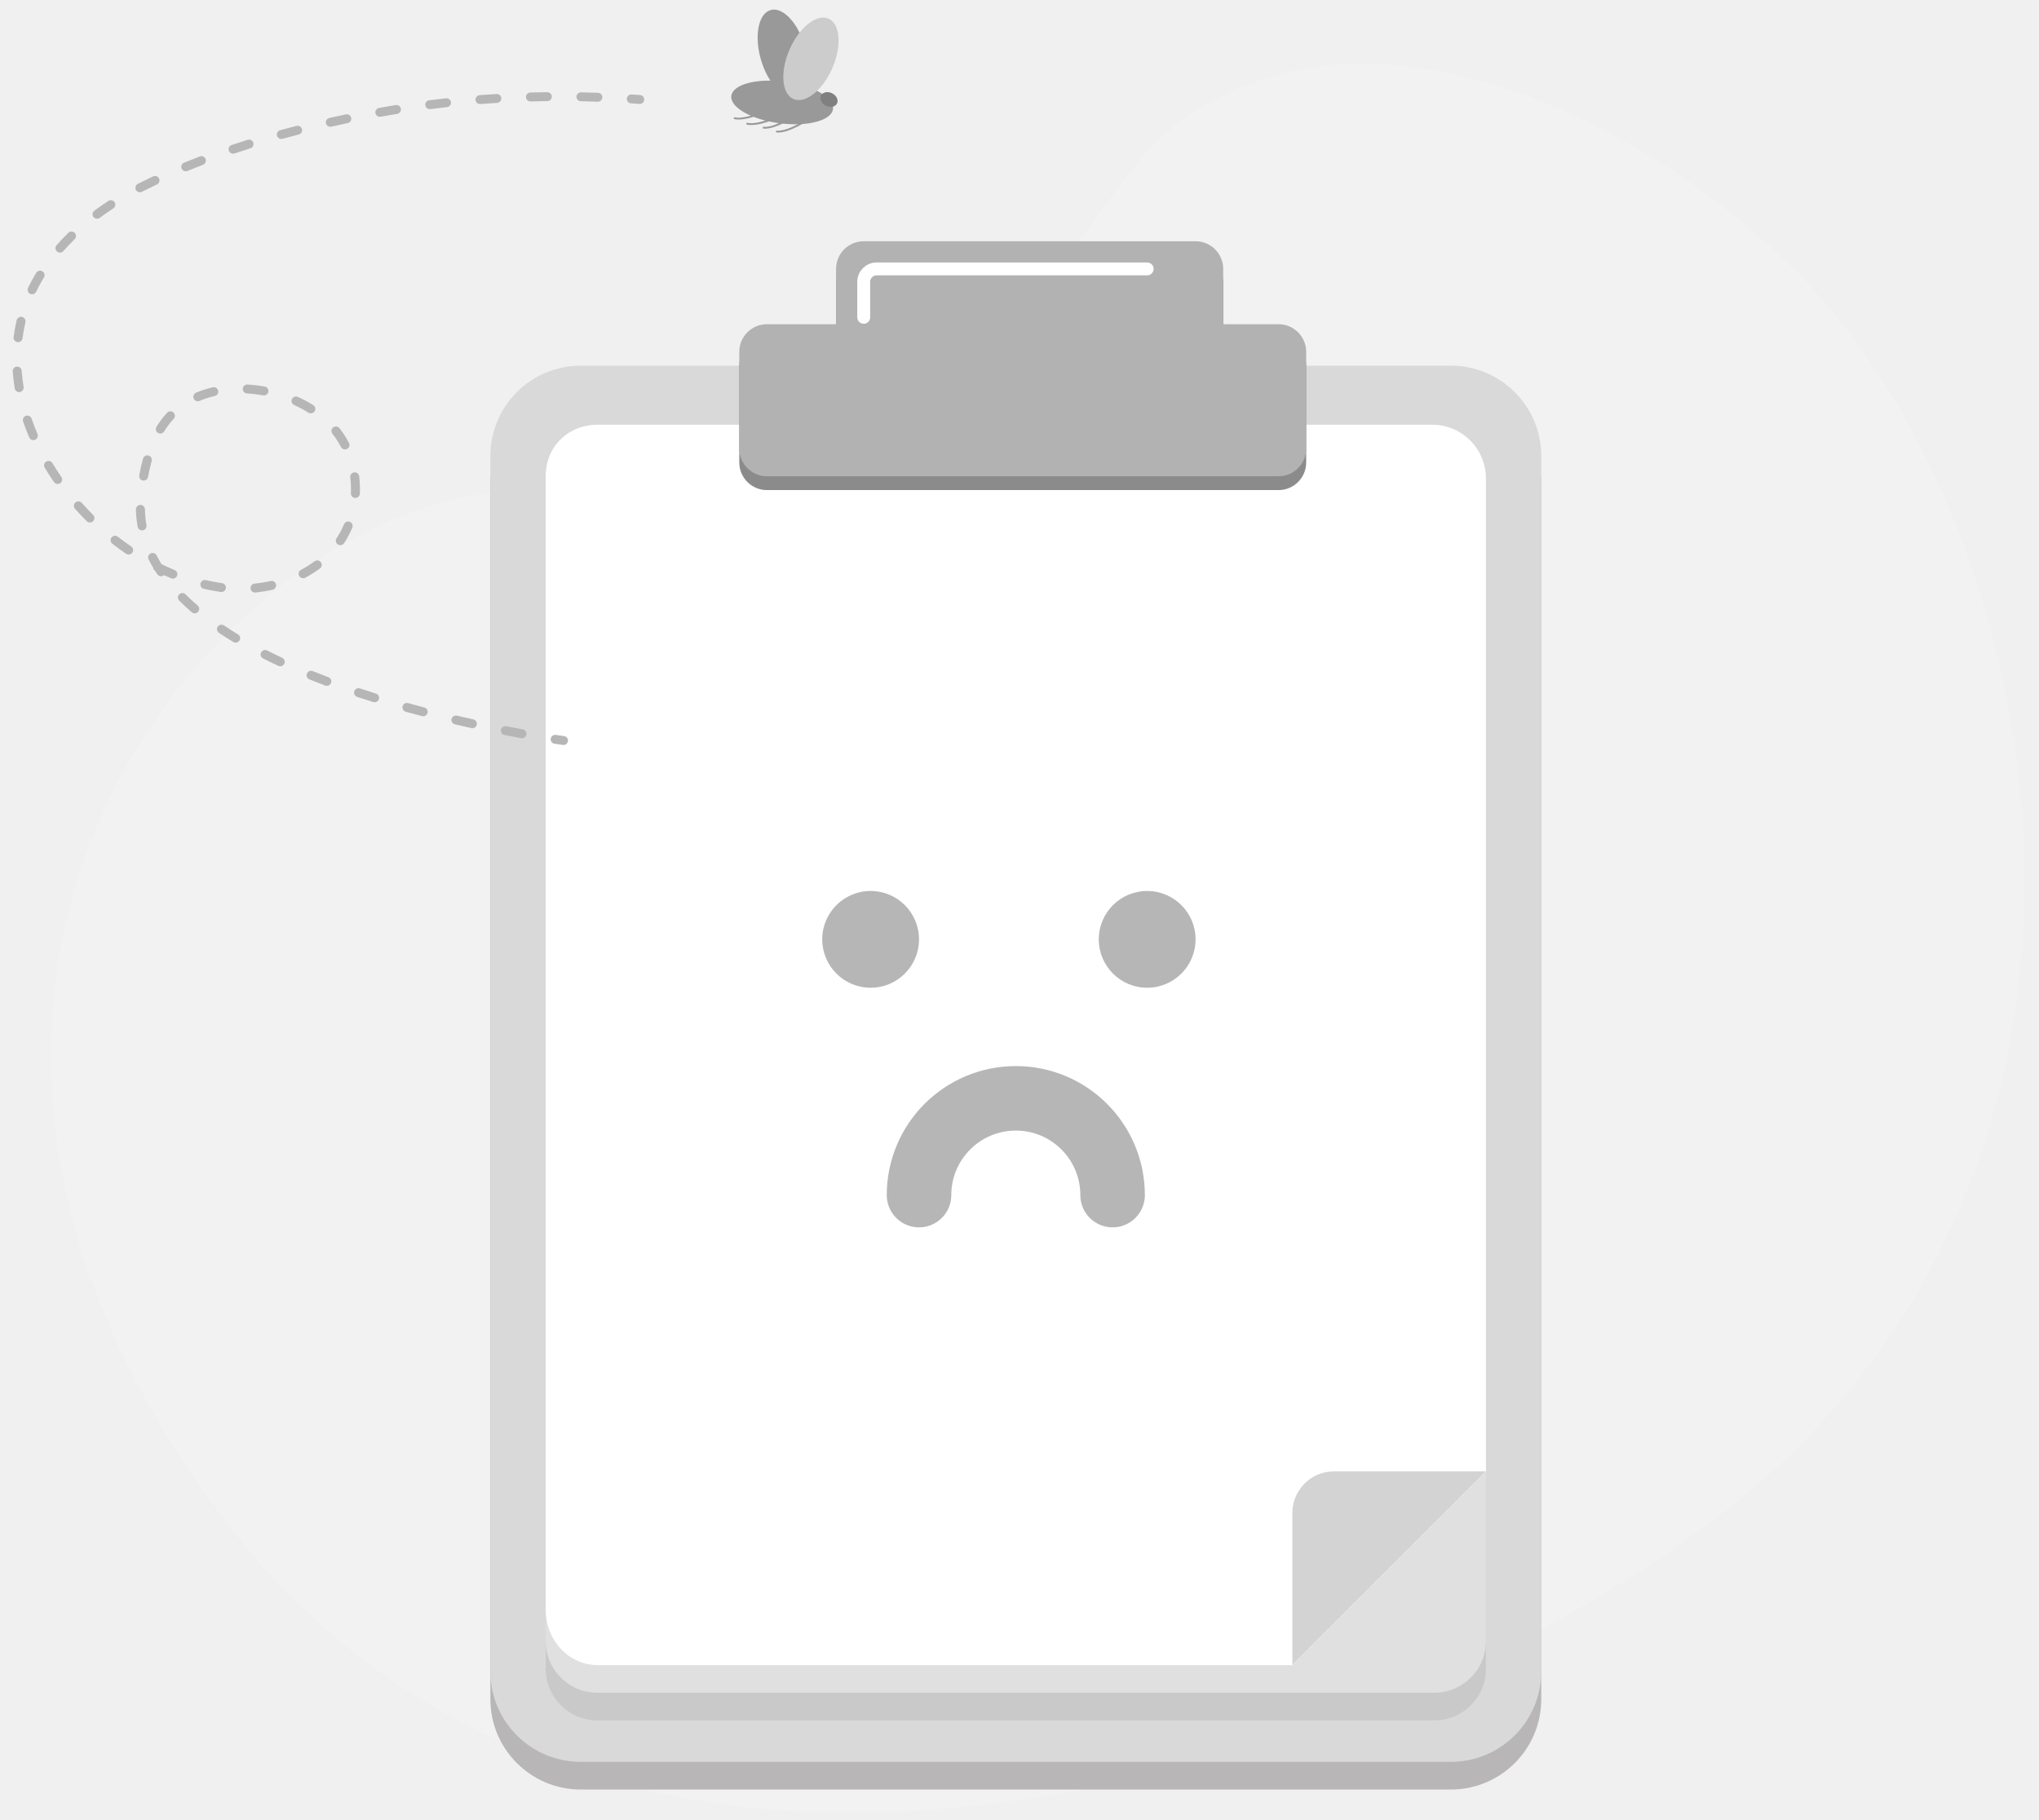
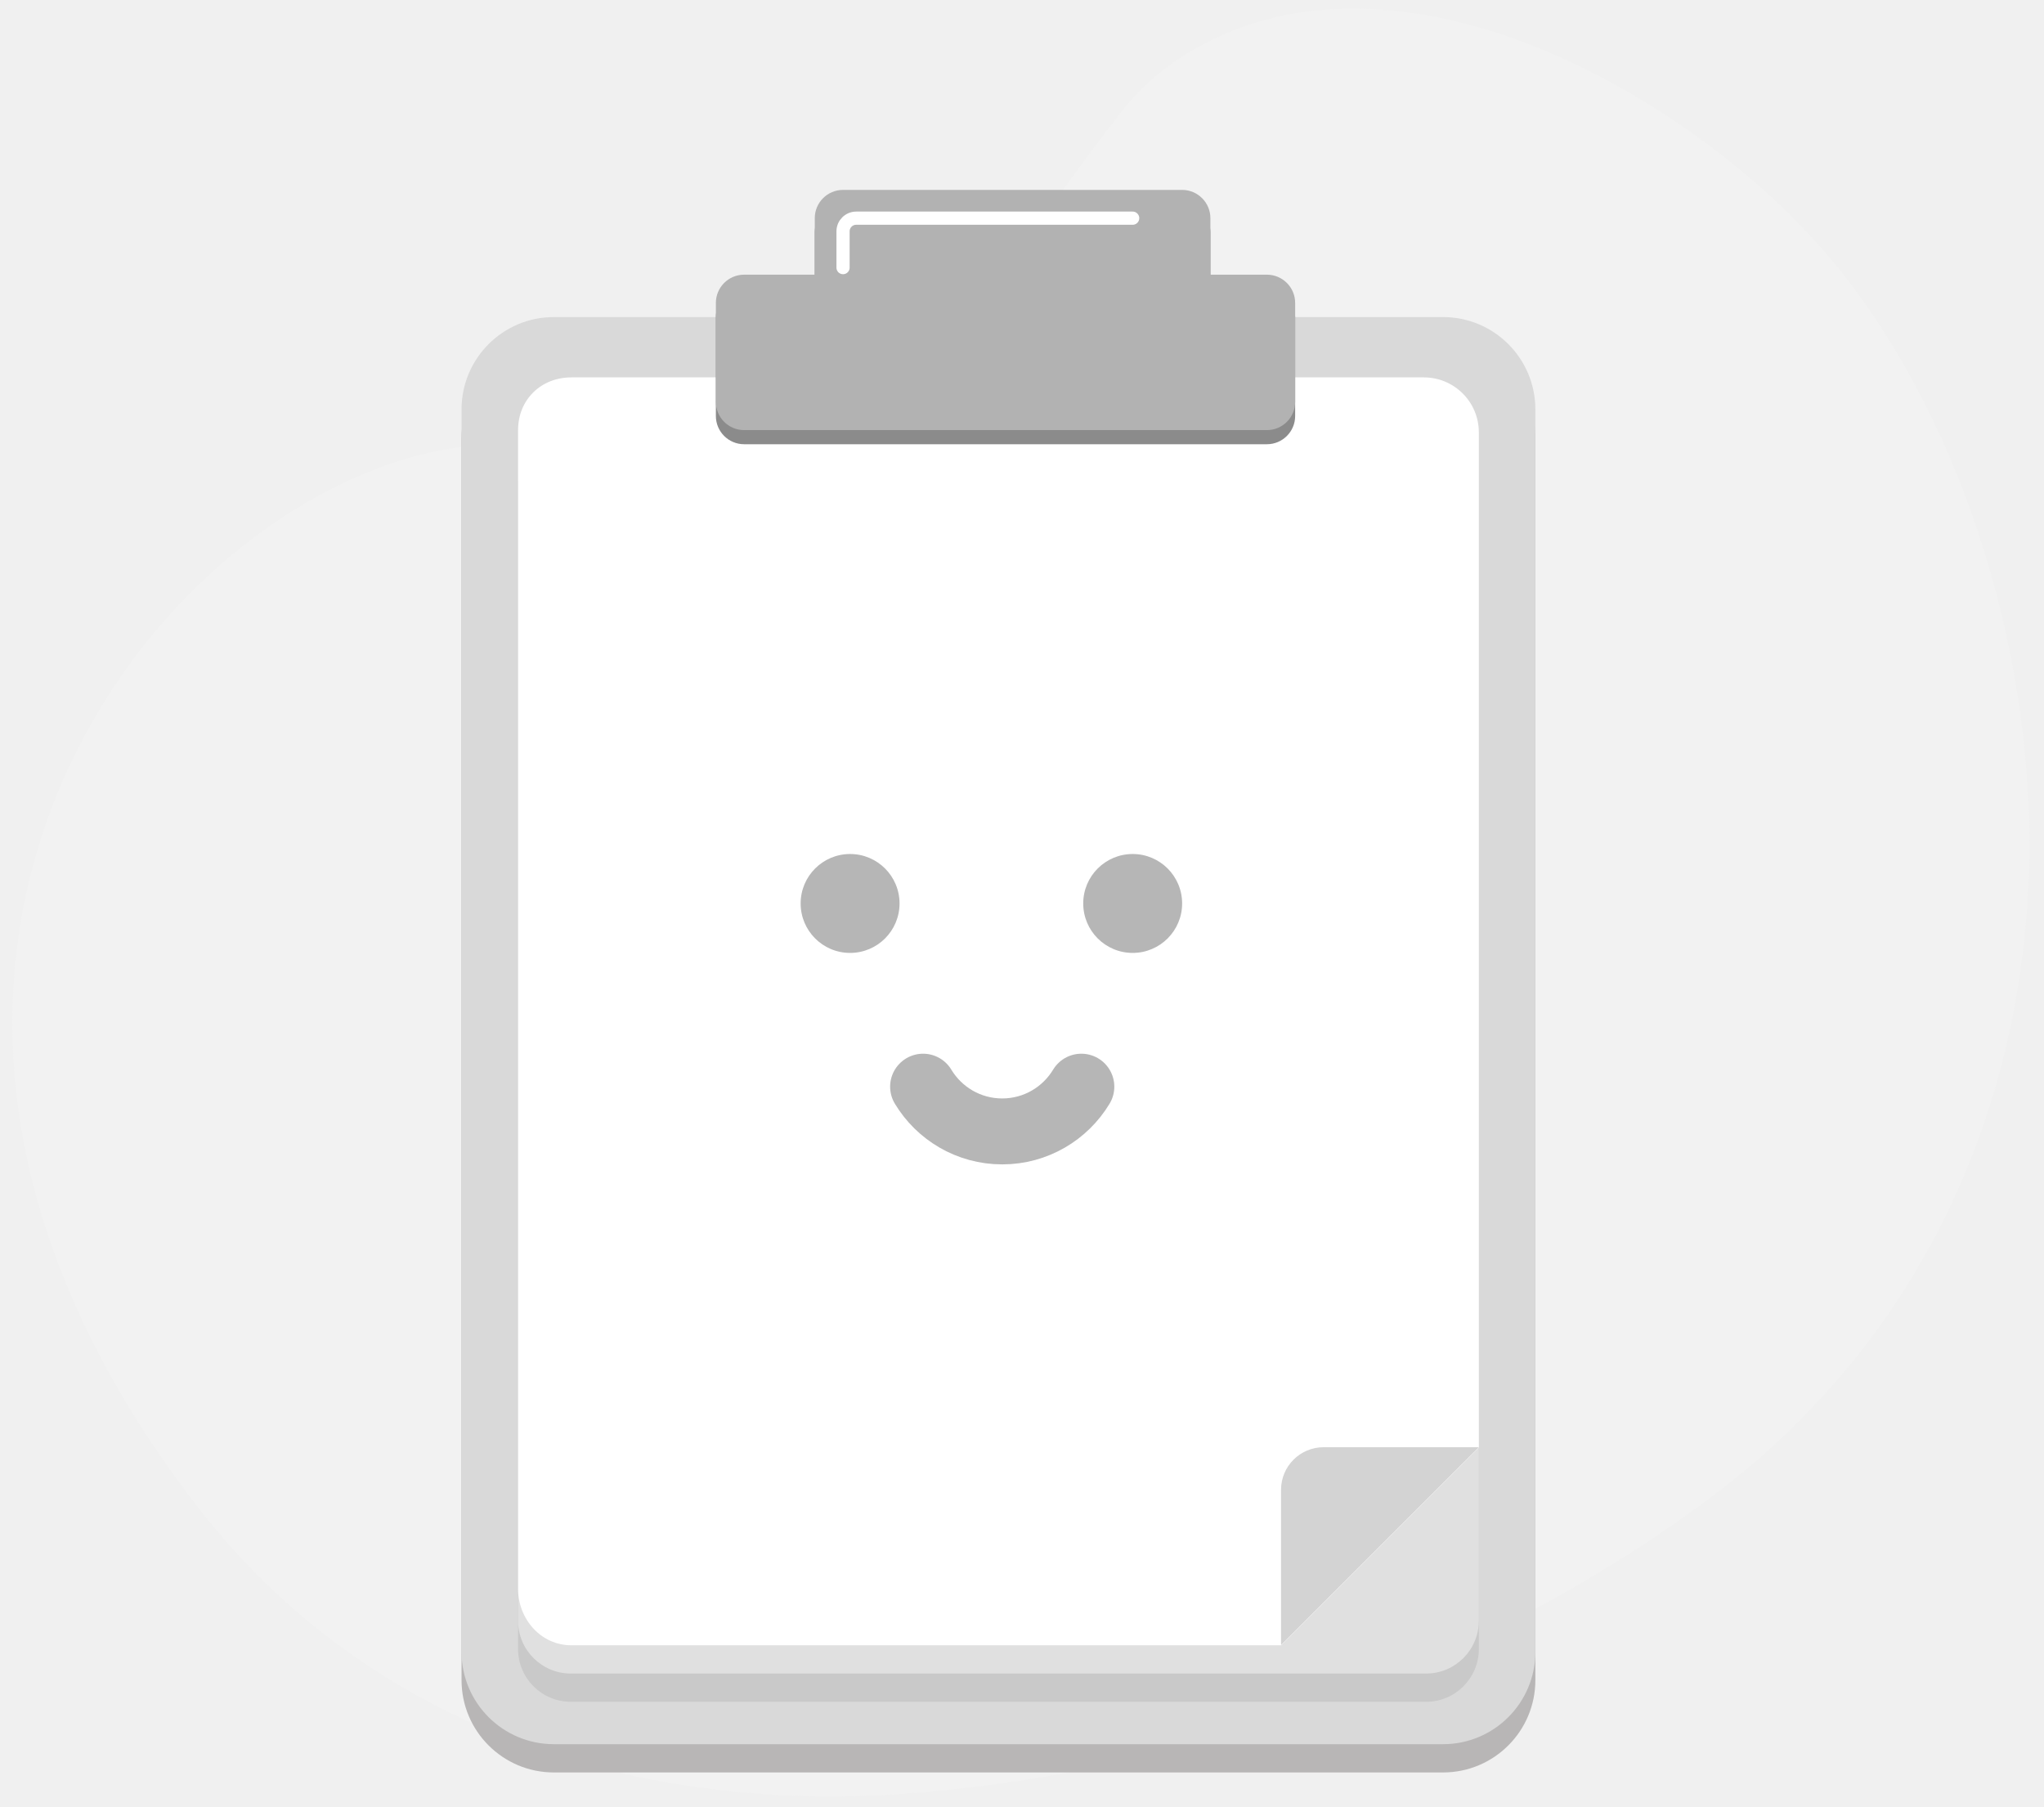
- <svg xmlns="http://www.w3.org/2000/svg" width="158" height="141" viewBox="0 0 158 141" fill="none">
-   <path d="M132.009 14.889C120.148 6.222 103.894 0.773 91.962 9.055C90.428 10.12 89.074 11.426 87.93 12.898C75.144 29.356 74.192 38.057 41.026 37.987C17.85 37.938 -15.284 75.709 18.079 118.681C31.002 135.327 51.122 141.791 71.668 140.301C93.086 138.748 115.829 130.577 133.022 117.623C154.488 101.449 161.1 74.672 154.352 49.2C152.269 41.341 148.967 33.725 144.252 27.077C143.737 26.351 143.203 25.637 142.651 24.938C139.931 21.497 136.252 17.988 132.011 14.889L132.009 14.889Z" fill="#F2F2F2" />
-   <path d="M38 37.485C38 33.619 41.134 30.485 45 30.485H112.429C116.295 30.485 119.429 33.619 119.429 37.485V131.7C119.429 135.566 116.295 138.7 112.429 138.7H45C41.134 138.7 38 135.566 38 131.7V37.485Z" fill="#B8B6B6" />
-   <path d="M38 35.342C38 31.476 41.134 28.342 45 28.342H112.429C116.295 28.342 119.429 31.476 119.429 35.342V129.556C119.429 133.422 116.295 136.556 112.429 136.556H45C41.134 136.556 38 133.422 38 129.556V35.342Z" fill="#D9D9D9" />
-   <rect x="42.286" y="36.913" width="72.857" height="96.429" rx="4" fill="#C9C9C9" />
-   <rect x="42.286" y="34.77" width="72.857" height="96.429" rx="4" fill="#E0E0E0" />
-   <path d="M46.325 129.057C44.021 129.057 42.286 127.074 42.286 124.771L42.286 36.914C42.286 34.61 44.021 32.917 46.325 32.917L110.975 32.917C113.278 32.917 115.143 34.782 115.143 37.085L115.143 114.057L100.143 129.057L46.325 129.057Z" fill="white" />
-   <circle cx="67.464" cy="72.807" r="3.75" fill="#B6B6B6" />
-   <circle cx="88.893" cy="72.807" r="3.75" fill="#B6B6B6" />
-   <path d="M86.214 92.628C86.214 88.486 82.856 85.128 78.714 85.128C74.572 85.128 71.214 88.486 71.214 92.628" stroke="#B6B6B6" stroke-width="5" stroke-linecap="round" />
-   <path d="M103.376 114.038L115.143 114.038L100.143 129.038L100.143 117.271C100.143 115.484 101.589 114.038 103.376 114.038Z" fill="#D3D3D3" />
-   <path d="M66.928 19.77C65.745 19.77 64.786 20.73 64.786 21.913V26.199H59.428C58.245 26.199 57.286 27.159 57.286 28.342V35.842C57.286 37.025 58.245 37.985 59.428 37.985H99.071C100.255 37.985 101.214 37.025 101.214 35.842V28.342C101.214 27.159 100.255 26.199 99.071 26.199H94.786V21.913C94.786 20.73 93.826 19.77 92.643 19.77H66.928Z" fill="#8B8B8B" />
-   <path d="M66.928 18.699C65.745 18.699 64.786 19.659 64.786 20.842V25.128H59.428C58.245 25.128 57.286 26.087 57.286 27.271V34.771C57.286 35.954 58.245 36.913 59.428 36.913H99.071C100.255 36.913 101.214 35.954 101.214 34.771V27.271C101.214 26.087 100.255 25.128 99.071 25.128H94.786V20.842C94.786 19.659 93.826 18.699 92.643 18.699H66.928Z" fill="#B2B2B2" />
-   <path d="M88.893 20.842H67.929C67.376 20.842 66.929 21.29 66.929 21.842V24.592" stroke="white" stroke-linecap="round" />
-   <path d="M61.604 7.431C62.549 7.167 62.894 5.464 62.374 3.627C61.854 1.789 60.666 0.513 59.721 0.777C58.776 1.04 58.431 2.743 58.951 4.581C59.471 6.418 60.659 7.694 61.604 7.431Z" fill="#999999" />
-   <path d="M64.547 8.457C64.665 7.567 62.998 6.615 60.823 6.33C58.647 6.045 56.788 6.535 56.67 7.425C56.551 8.314 58.219 9.266 60.394 9.551C62.57 9.836 64.429 9.346 64.547 8.457Z" fill="#999999" />
-   <path d="M64.502 5.269C65.248 3.547 65.108 1.834 64.189 1.442C63.271 1.051 61.922 2.129 61.177 3.851C60.431 5.573 60.572 7.286 61.49 7.678C62.408 8.069 63.757 6.991 64.502 5.269Z" fill="#CCCCCC" />
-   <path d="M64.806 8.1C64.616 8.334 64.208 8.349 63.894 8.136C63.581 7.922 63.48 7.559 63.67 7.325C63.86 7.092 64.268 7.077 64.582 7.29C64.895 7.504 64.996 7.867 64.806 8.1Z" fill="#808080" />
-   <path d="M59.129 9.955C59.108 9.941 59.095 9.918 59.097 9.893C59.099 9.854 59.136 9.826 59.179 9.831C60.193 9.925 62.195 8.478 62.35 8.341C62.38 8.315 62.43 8.316 62.46 8.344C62.49 8.372 62.49 8.417 62.46 8.443C62.441 8.459 60.336 10.077 59.17 9.969C59.155 9.967 59.141 9.962 59.129 9.954V9.955Z" fill="#999999" />
-   <path d="M56.882 9.218C56.858 9.201 56.845 9.173 56.852 9.145C56.86 9.108 56.901 9.085 56.943 9.095C57.938 9.32 60.165 8.163 60.342 8.049C60.376 8.026 60.425 8.035 60.45 8.067C60.476 8.099 60.469 8.142 60.436 8.164C60.414 8.178 58.056 9.49 56.911 9.23C56.901 9.228 56.891 9.224 56.882 9.218Z" fill="#999999" />
-   <path d="M60.153 10.253C60.132 10.239 60.119 10.216 60.121 10.191C60.123 10.152 60.16 10.124 60.203 10.128C61.217 10.223 63.219 8.776 63.374 8.639C63.404 8.613 63.454 8.614 63.483 8.642C63.514 8.67 63.514 8.714 63.484 8.741C63.465 8.757 61.36 10.375 60.194 10.267C60.179 10.265 60.165 10.26 60.153 10.252V10.253Z" fill="#999999" />
-   <path d="M57.855 9.646C57.831 9.629 57.818 9.601 57.825 9.573C57.833 9.535 57.874 9.513 57.916 9.522C58.911 9.748 61.138 8.591 61.315 8.476C61.349 8.454 61.398 8.462 61.423 8.494C61.449 8.526 61.442 8.57 61.408 8.591C61.387 8.605 59.029 9.917 57.884 9.658C57.873 9.655 57.863 9.651 57.855 9.646Z" fill="#999999" />
-   <path d="M43.665 57.741C43.65 57.741 43.634 57.74 43.618 57.738C43.609 57.736 43.383 57.707 42.966 57.644C42.776 57.616 42.645 57.44 42.675 57.251C42.704 57.062 42.881 56.933 43.071 56.961C43.48 57.023 43.708 57.053 43.71 57.053C43.901 57.078 44.035 57.252 44.01 57.441C43.987 57.615 43.837 57.74 43.666 57.74L43.665 57.741Z" fill="#B6B6B6" />
-   <path d="M40.446 57.217C40.425 57.217 40.404 57.215 40.383 57.211C39.958 57.134 39.524 57.052 39.093 56.967C38.905 56.93 38.782 56.749 38.819 56.561C38.857 56.374 39.039 56.252 39.228 56.289C39.656 56.373 40.087 56.454 40.509 56.532C40.698 56.566 40.824 56.746 40.789 56.934C40.758 57.101 40.612 57.218 40.447 57.218L40.446 57.217ZM36.602 56.441C36.578 56.441 36.552 56.438 36.526 56.432C36.099 56.338 35.669 56.239 35.248 56.141C35.061 56.096 34.945 55.91 34.99 55.725C35.034 55.539 35.222 55.424 35.409 55.468C35.827 55.567 36.255 55.664 36.679 55.758C36.867 55.8 36.984 55.984 36.943 56.171C36.906 56.332 36.763 56.441 36.603 56.441L36.602 56.441ZM32.793 55.518C32.764 55.518 32.734 55.514 32.704 55.506C32.279 55.395 31.853 55.279 31.438 55.163C31.253 55.111 31.145 54.92 31.197 54.736C31.25 54.552 31.442 54.446 31.627 54.497C32.038 54.612 32.461 54.727 32.883 54.838C33.068 54.888 33.179 55.077 33.13 55.261C33.088 55.415 32.947 55.518 32.793 55.518ZM29.028 54.434C28.994 54.434 28.958 54.429 28.923 54.418C28.503 54.285 28.083 54.15 27.675 54.013C27.493 53.953 27.394 53.757 27.455 53.575C27.517 53.395 27.715 53.297 27.897 53.358C28.301 53.492 28.716 53.627 29.134 53.758C29.316 53.815 29.418 54.009 29.36 54.192C29.313 54.339 29.177 54.433 29.028 54.433V54.434ZM25.325 53.158C25.284 53.158 25.243 53.151 25.201 53.135C24.786 52.978 24.373 52.816 23.976 52.656C23.798 52.584 23.713 52.383 23.785 52.206C23.858 52.029 24.06 51.945 24.238 52.016C24.631 52.175 25.038 52.334 25.449 52.489C25.628 52.557 25.719 52.757 25.65 52.935C25.597 53.074 25.464 53.158 25.325 53.158H25.325ZM21.715 51.641C21.665 51.641 21.615 51.631 21.567 51.609C21.164 51.42 20.766 51.227 20.385 51.033C20.213 50.946 20.145 50.739 20.233 50.568C20.321 50.398 20.53 50.331 20.702 50.418C21.077 50.608 21.468 50.798 21.865 50.984C22.039 51.066 22.113 51.272 22.031 51.444C21.972 51.569 21.847 51.642 21.716 51.642L21.715 51.641ZM18.261 49.809C18.199 49.809 18.137 49.793 18.08 49.758C17.697 49.526 17.322 49.288 16.968 49.049C16.809 48.942 16.767 48.727 16.875 48.569C16.983 48.412 17.2 48.37 17.359 48.477C17.704 48.71 18.069 48.942 18.443 49.169C18.607 49.269 18.659 49.481 18.559 49.644C18.494 49.751 18.379 49.809 18.262 49.809H18.261ZM15.088 47.539C15.007 47.539 14.926 47.511 14.86 47.455C14.517 47.16 14.19 46.856 13.888 46.554C13.752 46.419 13.753 46.2 13.889 46.065C14.026 45.93 14.246 45.931 14.382 46.067C14.672 46.357 14.986 46.648 15.316 46.932C15.462 47.057 15.478 47.275 15.352 47.419C15.283 47.498 15.187 47.538 15.089 47.538L15.088 47.539ZM19.76 45.925C19.583 45.925 19.433 45.793 19.414 45.616C19.394 45.426 19.533 45.256 19.724 45.236C20.144 45.193 20.563 45.124 20.969 45.032C21.156 44.99 21.343 45.105 21.386 45.291C21.429 45.477 21.312 45.663 21.125 45.705C20.691 45.804 20.244 45.877 19.797 45.923C19.785 45.925 19.773 45.925 19.761 45.925L19.76 45.925ZM17.157 45.884C17.141 45.884 17.125 45.884 17.109 45.881C17.071 45.876 17.033 45.87 16.995 45.865C16.598 45.806 16.195 45.729 15.795 45.636C15.608 45.593 15.492 45.407 15.536 45.221C15.58 45.035 15.768 44.92 15.955 44.963C16.336 45.052 16.72 45.125 17.097 45.181C17.133 45.186 17.169 45.192 17.204 45.197C17.395 45.223 17.528 45.397 17.501 45.586C17.477 45.76 17.328 45.884 17.157 45.884ZM13.396 44.846C13.351 44.846 13.306 44.838 13.263 44.82C13.078 44.743 12.892 44.663 12.707 44.579C12.696 44.589 12.684 44.598 12.671 44.606C12.511 44.711 12.295 44.668 12.189 44.509C12.131 44.423 12.075 44.335 12.019 44.248C11.931 44.189 11.876 44.096 11.865 43.995C11.739 43.784 11.623 43.57 11.515 43.356C11.429 43.185 11.499 42.978 11.671 42.893C11.844 42.807 12.052 42.877 12.138 43.048C12.252 43.273 12.376 43.499 12.512 43.723C12.849 43.888 13.191 44.042 13.531 44.183C13.708 44.256 13.793 44.458 13.719 44.635C13.663 44.768 13.533 44.847 13.398 44.847L13.396 44.846ZM23.487 44.819C23.363 44.819 23.242 44.752 23.18 44.636C23.088 44.468 23.153 44.258 23.322 44.169C23.695 43.971 24.05 43.747 24.377 43.503C24.531 43.389 24.749 43.42 24.865 43.572C24.98 43.725 24.95 43.941 24.796 44.056C24.44 44.321 24.055 44.564 23.651 44.779C23.598 44.806 23.542 44.82 23.487 44.82V44.819ZM9.968 42.983C9.9 42.983 9.831 42.963 9.771 42.922C9.41 42.675 9.05 42.413 8.703 42.142C8.551 42.025 8.525 41.807 8.644 41.657C8.762 41.507 8.982 41.481 9.132 41.599C9.469 41.861 9.816 42.115 10.166 42.352C10.324 42.461 10.364 42.675 10.255 42.833C10.187 42.931 10.079 42.983 9.968 42.983ZM26.37 42.254C26.305 42.254 26.238 42.236 26.179 42.197C26.018 42.092 25.974 41.878 26.079 41.719C26.097 41.693 26.114 41.666 26.131 41.64C26.333 41.325 26.511 40.985 26.657 40.633C26.731 40.456 26.935 40.373 27.112 40.445C27.29 40.519 27.373 40.721 27.301 40.896C27.138 41.286 26.942 41.66 26.718 42.01C26.699 42.039 26.68 42.068 26.661 42.098C26.594 42.199 26.483 42.254 26.369 42.254H26.37ZM11.007 41.107C10.841 41.107 10.694 40.988 10.664 40.821C10.587 40.383 10.542 39.934 10.532 39.485C10.528 39.294 10.681 39.136 10.873 39.132C11.063 39.129 11.225 39.279 11.229 39.469C11.238 39.883 11.278 40.297 11.35 40.702C11.383 40.89 11.257 41.069 11.067 41.102C11.046 41.105 11.027 41.107 11.007 41.107ZM6.968 40.497C6.878 40.497 6.789 40.463 6.721 40.395C6.41 40.086 6.105 39.763 5.814 39.436C5.686 39.293 5.7 39.074 5.844 38.948C5.988 38.821 6.208 38.835 6.336 38.978C6.618 39.295 6.914 39.607 7.215 39.907C7.351 40.042 7.351 40.261 7.215 40.396C7.147 40.463 7.059 40.497 6.969 40.497H6.968ZM27.537 38.593C27.532 38.593 27.527 38.593 27.522 38.593C27.33 38.584 27.181 38.423 27.19 38.233C27.195 38.121 27.197 38.008 27.197 37.896C27.197 37.596 27.179 37.294 27.142 36.998C27.119 36.808 27.254 36.636 27.445 36.612C27.635 36.589 27.809 36.724 27.833 36.913C27.873 37.237 27.893 37.568 27.893 37.895C27.893 38.017 27.891 38.142 27.885 38.263C27.877 38.449 27.723 38.593 27.537 38.593V38.593ZM4.468 37.511C4.357 37.511 4.248 37.458 4.181 37.36C3.93 36.997 3.689 36.623 3.465 36.25C3.366 36.086 3.421 35.874 3.586 35.776C3.751 35.678 3.965 35.733 4.063 35.896C4.28 36.257 4.513 36.618 4.756 36.969C4.864 37.127 4.824 37.341 4.665 37.45C4.605 37.491 4.537 37.511 4.469 37.511H4.468ZM11.133 37.248C11.113 37.248 11.092 37.247 11.071 37.243C10.882 37.209 10.756 37.029 10.79 36.842C10.873 36.387 10.97 35.951 11.082 35.548C11.133 35.364 11.325 35.255 11.51 35.306C11.695 35.356 11.805 35.547 11.754 35.731C11.648 36.114 11.554 36.529 11.475 36.964C11.445 37.131 11.298 37.248 11.133 37.248ZM26.733 34.835C26.607 34.835 26.485 34.767 26.423 34.647C26.302 34.414 26.167 34.187 26.022 33.974C25.939 33.853 25.85 33.732 25.758 33.615C25.638 33.466 25.664 33.248 25.815 33.13C25.965 33.011 26.185 33.037 26.304 33.186C26.407 33.316 26.507 33.451 26.599 33.586C26.76 33.822 26.91 34.074 27.043 34.332C27.131 34.502 27.063 34.71 26.892 34.797C26.842 34.823 26.787 34.835 26.733 34.835V34.835ZM2.583 34.112C2.448 34.112 2.318 34.033 2.263 33.9C2.089 33.492 1.929 33.077 1.789 32.666C1.728 32.486 1.826 32.289 2.008 32.228C2.19 32.167 2.388 32.265 2.449 32.445C2.583 32.84 2.736 33.239 2.904 33.631C2.98 33.807 2.897 34.01 2.72 34.084C2.675 34.102 2.63 34.111 2.584 34.111L2.583 34.112ZM12.421 33.603C12.359 33.603 12.296 33.587 12.24 33.552C12.076 33.453 12.025 33.24 12.125 33.077C12.37 32.68 12.647 32.315 12.949 31.99C13.08 31.85 13.3 31.841 13.441 31.971C13.582 32.101 13.591 32.32 13.46 32.459C13.188 32.75 12.939 33.08 12.718 33.438C12.652 33.545 12.537 33.603 12.421 33.603H12.421ZM24.085 32.038C24.021 32.038 23.957 32.021 23.899 31.984C23.553 31.767 23.181 31.567 22.794 31.391C22.619 31.311 22.542 31.107 22.622 30.934C22.702 30.76 22.908 30.684 23.083 30.763C23.499 30.952 23.899 31.166 24.271 31.4C24.434 31.502 24.482 31.716 24.379 31.877C24.313 31.98 24.2 32.037 24.084 32.037L24.085 32.038ZM15.327 31.099C15.192 31.099 15.063 31.02 15.007 30.889C14.932 30.713 15.014 30.511 15.191 30.436C15.598 30.263 16.034 30.123 16.488 30.017C16.676 29.975 16.862 30.09 16.906 30.276C16.95 30.462 16.833 30.648 16.645 30.691C16.231 30.787 15.834 30.915 15.464 31.072C15.419 31.09 15.373 31.099 15.327 31.099V31.099ZM20.454 30.649C20.433 30.649 20.412 30.648 20.391 30.643C19.976 30.568 19.554 30.517 19.14 30.494C18.948 30.483 18.801 30.32 18.812 30.129C18.823 29.939 18.987 29.794 19.179 29.804C19.623 29.829 20.073 29.883 20.517 29.964C20.706 29.999 20.832 30.178 20.797 30.367C20.766 30.534 20.62 30.65 20.455 30.65L20.454 30.649ZM1.484 30.391C1.317 30.391 1.168 30.271 1.14 30.101C1.068 29.662 1.015 29.219 0.984 28.784C0.97 28.594 1.115 28.428 1.306 28.415C1.497 28.401 1.664 28.544 1.678 28.734C1.708 29.148 1.759 29.57 1.827 29.989C1.858 30.177 1.73 30.354 1.54 30.386C1.521 30.389 1.502 30.39 1.484 30.39V30.391ZM1.399 26.521C1.384 26.521 1.37 26.52 1.355 26.518C1.164 26.494 1.029 26.321 1.053 26.132C1.11 25.692 1.189 25.251 1.291 24.822C1.335 24.637 1.522 24.521 1.71 24.565C1.897 24.609 2.013 24.794 1.969 24.981C1.873 25.386 1.798 25.803 1.745 26.219C1.722 26.394 1.572 26.521 1.399 26.521L1.399 26.521ZM2.489 22.808C2.439 22.808 2.388 22.797 2.34 22.774C2.166 22.693 2.092 22.487 2.174 22.314C2.329 21.989 2.501 21.666 2.685 21.352C2.726 21.282 2.767 21.213 2.809 21.144C2.909 20.981 3.122 20.928 3.287 21.027C3.452 21.125 3.505 21.338 3.405 21.501C3.366 21.566 3.326 21.632 3.287 21.699C3.113 21.996 2.95 22.303 2.803 22.61C2.744 22.735 2.619 22.808 2.489 22.808ZM4.645 19.58C4.564 19.58 4.483 19.552 4.417 19.495C4.272 19.37 4.256 19.152 4.383 19.008C4.669 18.682 4.976 18.357 5.295 18.046C5.433 17.912 5.653 17.913 5.788 18.049C5.923 18.185 5.921 18.404 5.785 18.538C5.478 18.838 5.184 19.148 4.91 19.461C4.841 19.54 4.744 19.581 4.646 19.581L4.645 19.58ZM7.52 16.953C7.414 16.953 7.31 16.905 7.241 16.814C7.126 16.661 7.157 16.445 7.311 16.33C7.658 16.072 8.023 15.818 8.396 15.574C8.556 15.469 8.772 15.514 8.878 15.673C8.984 15.832 8.94 16.047 8.779 16.152C8.418 16.388 8.065 16.634 7.728 16.884C7.665 16.931 7.593 16.953 7.52 16.953ZM10.84 14.904C10.714 14.904 10.593 14.836 10.531 14.717C10.442 14.547 10.509 14.339 10.681 14.251L10.799 14.191C11.144 14.016 11.501 13.842 11.859 13.671C12.033 13.589 12.241 13.662 12.324 13.833C12.407 14.006 12.333 14.212 12.16 14.294C11.806 14.462 11.455 14.634 11.115 14.806L11 14.864C10.949 14.891 10.894 14.903 10.84 14.903V14.904ZM14.393 13.276C14.256 13.276 14.126 13.196 14.071 13.063C13.997 12.886 14.081 12.684 14.258 12.611C14.657 12.447 15.066 12.284 15.477 12.126C15.657 12.057 15.858 12.146 15.928 12.323C15.997 12.502 15.908 12.701 15.729 12.77C15.323 12.926 14.918 13.087 14.525 13.249C14.481 13.267 14.437 13.275 14.392 13.275L14.393 13.276ZM18.058 11.912C17.913 11.912 17.777 11.822 17.728 11.678C17.667 11.497 17.764 11.3 17.946 11.24C18.352 11.103 18.772 10.967 19.193 10.835C19.375 10.777 19.572 10.877 19.63 11.06C19.688 11.241 19.587 11.436 19.403 11.493C18.986 11.624 18.572 11.76 18.169 11.894C18.132 11.907 18.095 11.912 18.058 11.912ZM21.799 10.772C21.647 10.772 21.507 10.672 21.464 10.519C21.413 10.335 21.521 10.144 21.707 10.093C22.123 9.978 22.549 9.865 22.973 9.756C23.159 9.708 23.348 9.818 23.397 10.003C23.445 10.188 23.334 10.376 23.148 10.425C22.728 10.533 22.306 10.646 21.893 10.759C21.862 10.767 21.83 10.771 21.799 10.771V10.772ZM25.597 9.825C25.438 9.825 25.294 9.716 25.258 9.555C25.215 9.369 25.333 9.184 25.52 9.142C25.942 9.048 26.373 8.954 26.801 8.864C26.988 8.825 27.173 8.944 27.213 9.131C27.253 9.318 27.133 9.501 26.944 9.54C26.52 9.629 26.092 9.722 25.674 9.816C25.648 9.821 25.622 9.824 25.597 9.824V9.825ZM29.433 9.05C29.268 9.05 29.121 8.933 29.091 8.766C29.057 8.578 29.182 8.398 29.372 8.364C29.8 8.288 30.235 8.213 30.664 8.144C30.854 8.113 31.033 8.241 31.064 8.429C31.095 8.617 30.966 8.794 30.777 8.826C30.351 8.895 29.921 8.968 29.497 9.044C29.476 9.048 29.455 9.05 29.435 9.05H29.433ZM33.302 8.458C33.129 8.458 32.979 8.331 32.956 8.157C32.932 7.968 33.067 7.795 33.258 7.771C33.688 7.717 34.126 7.665 34.559 7.617C34.751 7.596 34.923 7.733 34.943 7.923C34.965 8.113 34.827 8.283 34.635 8.304C34.205 8.351 33.771 8.403 33.346 8.457C33.331 8.458 33.316 8.459 33.301 8.459L33.302 8.458ZM37.196 8.064C37.016 8.064 36.863 7.926 36.849 7.745C36.834 7.555 36.978 7.389 37.169 7.374C37.602 7.341 38.042 7.311 38.477 7.285C38.669 7.274 38.834 7.419 38.845 7.609C38.857 7.8 38.71 7.963 38.519 7.975C38.088 8 37.651 8.03 37.222 8.062C37.213 8.062 37.204 8.063 37.195 8.063L37.196 8.064ZM46.324 7.883C46.32 7.883 46.316 7.883 46.312 7.883C45.881 7.868 45.444 7.856 45.013 7.847C44.821 7.843 44.667 7.685 44.672 7.495C44.676 7.304 44.837 7.151 45.027 7.156C45.461 7.164 45.902 7.177 46.336 7.192C46.528 7.199 46.679 7.359 46.672 7.55C46.665 7.736 46.51 7.883 46.324 7.883ZM41.105 7.862C40.917 7.862 40.762 7.713 40.757 7.526C40.752 7.335 40.904 7.176 41.096 7.171C41.531 7.159 41.971 7.15 42.407 7.146C42.408 7.146 42.409 7.146 42.411 7.146C42.601 7.146 42.757 7.298 42.758 7.487C42.761 7.678 42.607 7.835 42.414 7.836C41.983 7.841 41.546 7.85 41.115 7.862C41.112 7.862 41.108 7.862 41.105 7.862Z" fill="#B6B6B6" />
-   <path d="M49.572 8.057C49.564 8.057 49.555 8.057 49.547 8.057C49.331 8.041 49.114 8.025 48.898 8.011C48.706 7.999 48.561 7.834 48.573 7.644C48.585 7.453 48.752 7.31 48.943 7.322C49.161 7.336 49.379 7.352 49.597 7.367C49.789 7.381 49.933 7.547 49.918 7.737C49.905 7.919 49.752 8.057 49.571 8.057L49.572 8.057Z" fill="#B6B6B6" />
+ <svg xmlns="http://www.w3.org/2000/svg" width="155" height="137" viewBox="0 0 155 137" fill="none">
+   <path d="M129.009 10.589C117.148 1.922 100.894 -3.526 88.962 4.756C87.428 5.82 86.074 7.126 84.93 8.598C72.144 25.056 71.192 33.757 38.026 33.688C14.85 33.639 -18.284 71.409 15.079 114.381C28.002 131.027 48.122 137.492 68.668 136.002C90.086 134.448 112.829 126.278 130.022 113.323C151.488 97.149 158.1 70.373 151.352 44.9C149.269 37.041 145.967 29.426 141.252 22.777C140.737 22.051 140.203 21.337 139.651 20.638C136.931 17.198 133.252 13.688 129.011 10.589L129.009 10.589Z" fill="#F2F2F2" />
+   <path d="M35 33.185C35 29.319 38.134 26.185 42 26.185H109.429C113.295 26.185 116.429 29.319 116.429 33.185V127.4C116.429 131.266 113.295 134.4 109.429 134.4H42C38.134 134.4 35 131.266 35 127.4V33.185Z" fill="#B8B6B6" />
+   <path d="M35 31.043C35 27.177 38.134 24.043 42 24.043H109.429C113.295 24.043 116.429 27.177 116.429 31.043V125.257C116.429 129.123 113.295 132.257 109.429 132.257H42C38.134 132.257 35 129.123 35 125.257V31.043Z" fill="#D9D9D9" />
+   <rect x="39.286" y="32.614" width="72.857" height="96.429" rx="4" fill="#C9C9C9" />
+   <rect x="39.286" y="30.471" width="72.857" height="96.429" rx="4" fill="#E0E0E0" />
+   <path d="M43.325 124.757C41.021 124.757 39.286 122.775 39.286 120.471L39.286 32.614C39.286 30.31 41.021 28.617 43.325 28.617L107.975 28.617C110.279 28.617 112.143 30.482 112.143 32.785L112.143 109.757L97.143 124.757L43.325 124.757Z" fill="white" />
+   <circle cx="64.464" cy="68.507" r="3.75" fill="#B6B6B6" />
+   <circle cx="85.893" cy="68.507" r="3.75" fill="#B6B6B6" />
+   <path d="M70 82.4C71.225 84.433 73.454 85.792 76 85.792C78.546 85.792 80.775 84.433 82 82.4" stroke="#B6B6B6" stroke-width="5" stroke-linecap="round" />
+   <path d="M100.376 109.738L112.143 109.738L97.143 124.738L97.143 112.971C97.143 111.184 98.589 109.738 100.376 109.738Z" fill="#D3D3D3" />
+   <path d="M63.929 15.471C62.745 15.471 61.786 16.43 61.786 17.614V21.9H56.429C55.245 21.9 54.286 22.859 54.286 24.043V31.543C54.286 32.726 55.245 33.685 56.429 33.685H96.071C97.255 33.685 98.214 32.726 98.214 31.543V24.043C98.214 22.859 97.255 21.9 96.071 21.9H91.786V17.614C91.786 16.43 90.826 15.471 89.643 15.471H63.929Z" fill="#8B8B8B" />
+   <path d="M63.929 14.4C62.745 14.4 61.786 15.359 61.786 16.543V20.828H56.429C55.245 20.828 54.286 21.788 54.286 22.971V30.471C54.286 31.655 55.245 32.614 56.429 32.614H96.071C97.255 32.614 98.214 31.655 98.214 30.471V22.971C98.214 21.788 97.255 20.828 96.071 20.828H91.786V16.543C91.786 15.359 90.826 14.4 89.643 14.4H63.929Z" fill="#B2B2B2" />
+   <path d="M85.893 16.543H64.929C64.376 16.543 63.929 16.99 63.929 17.543V20.293" stroke="white" stroke-linecap="round" />
</svg>
